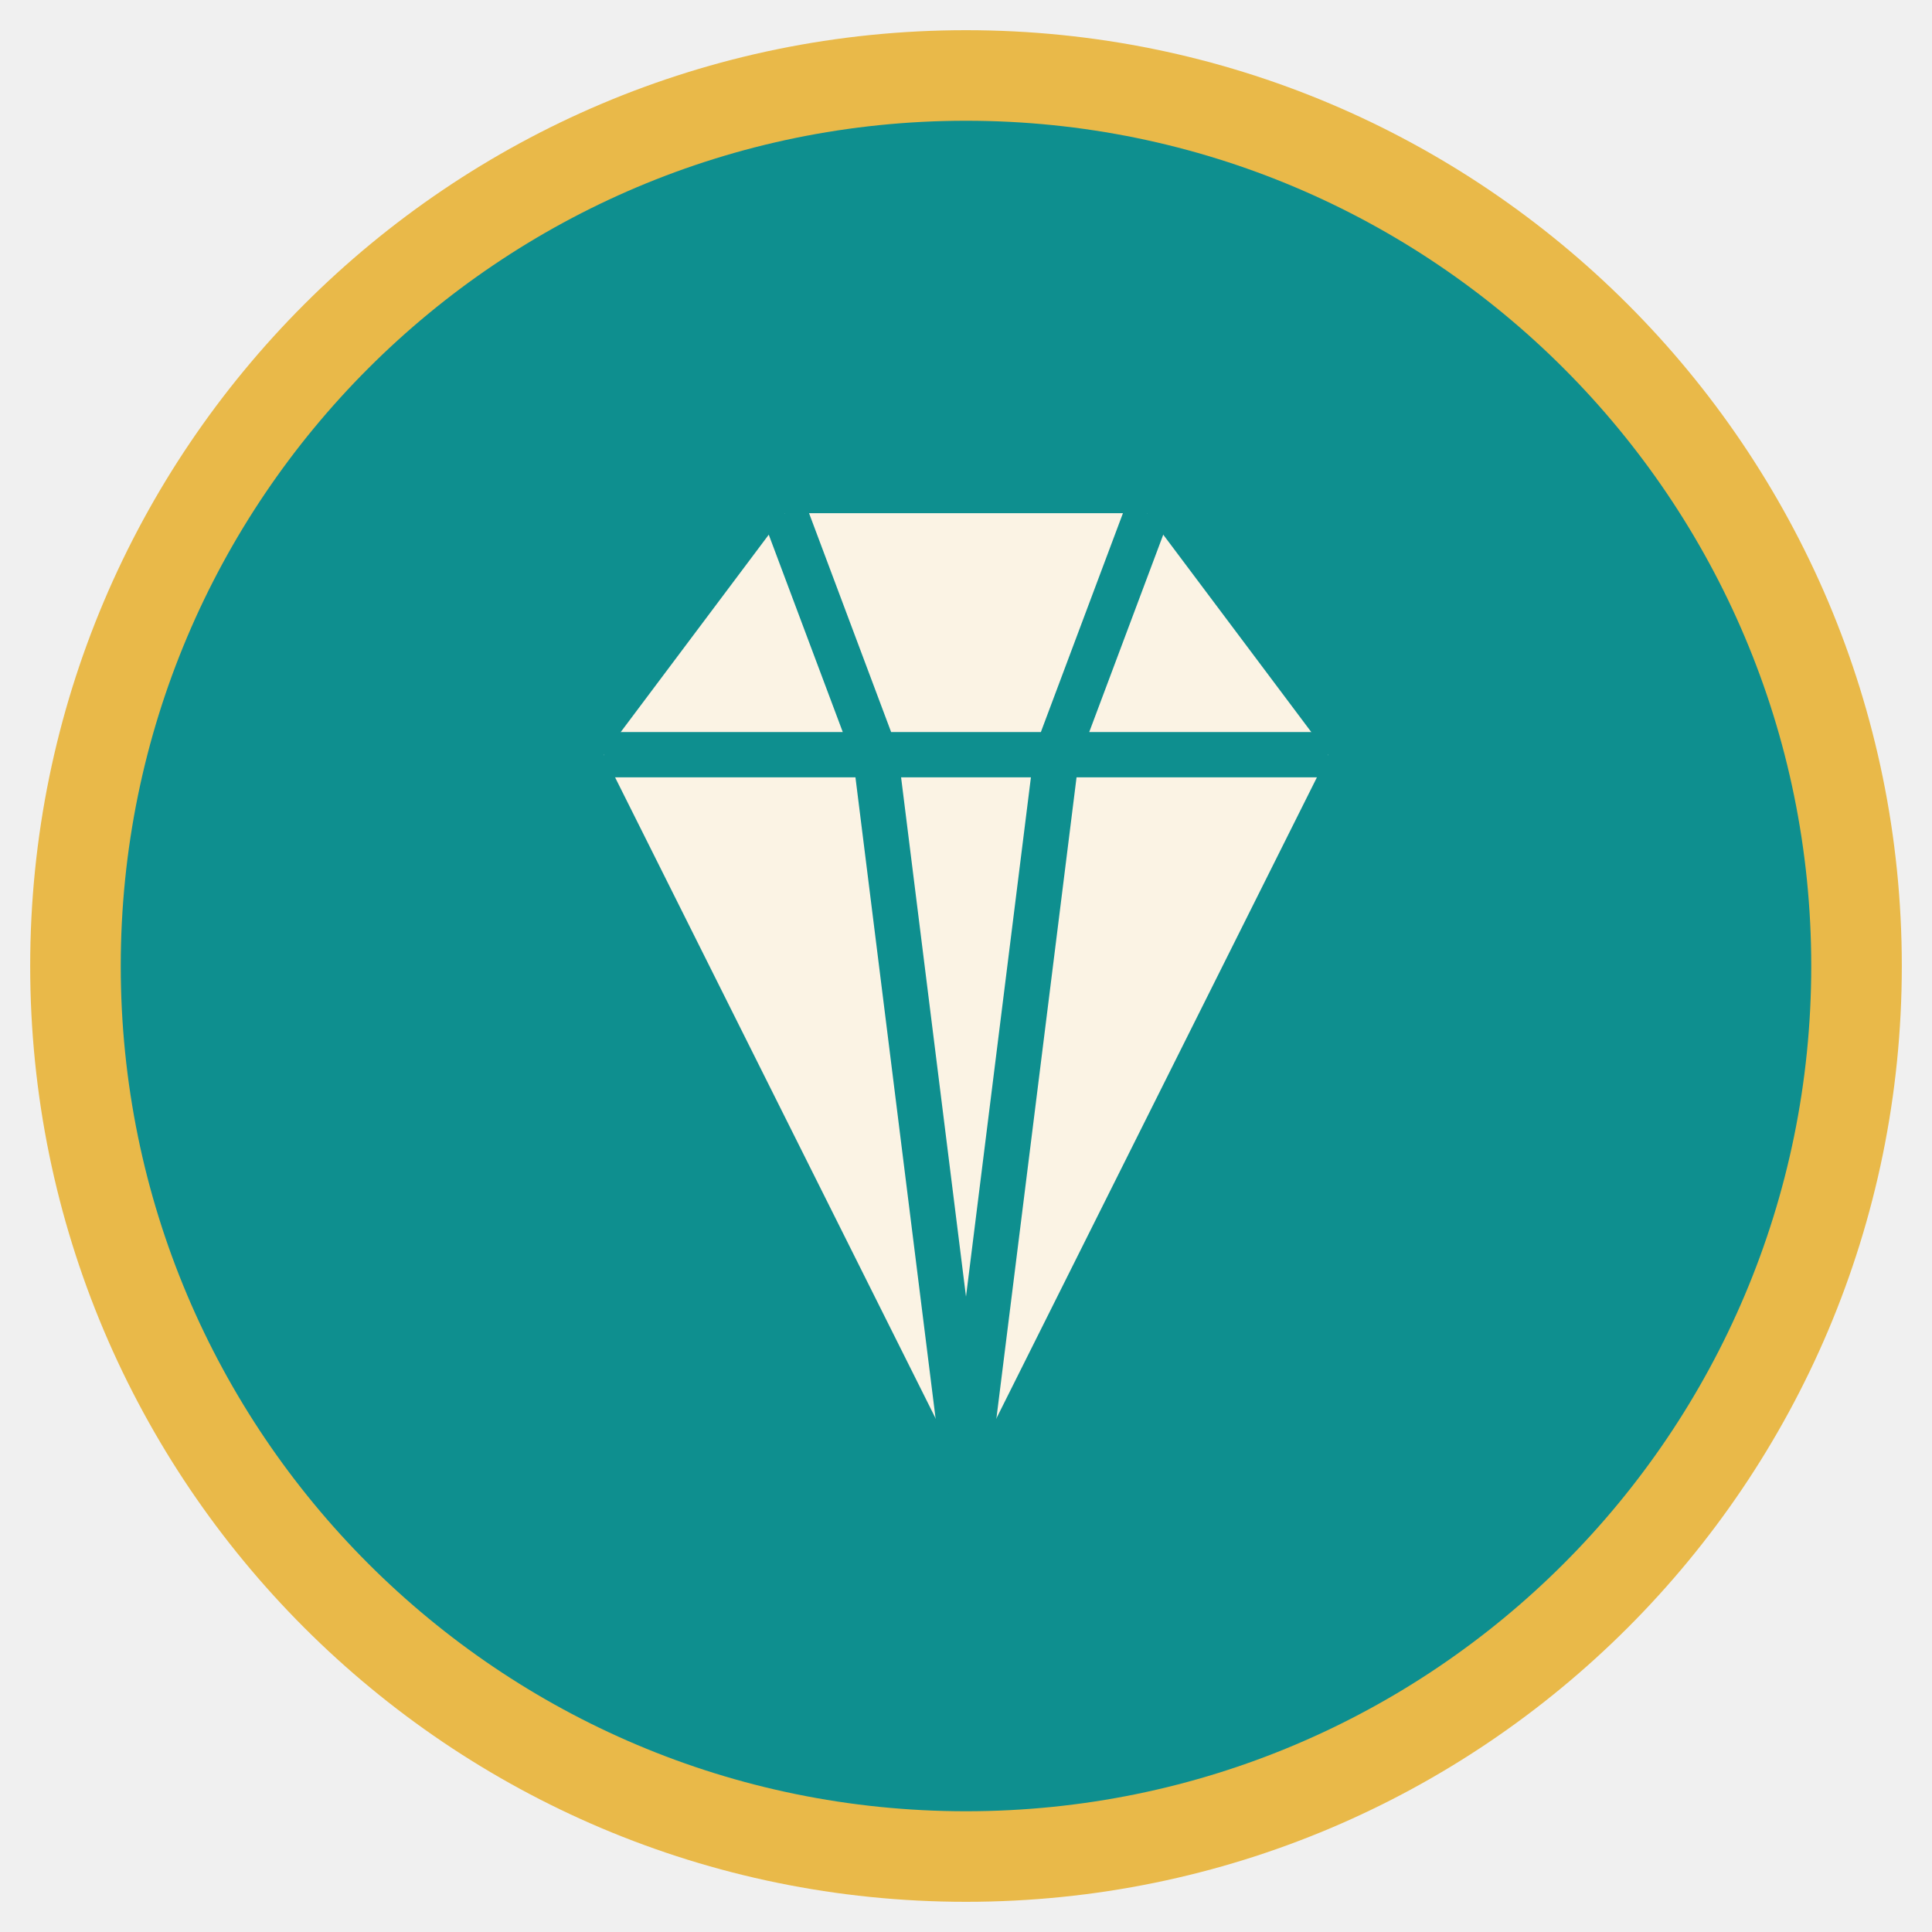
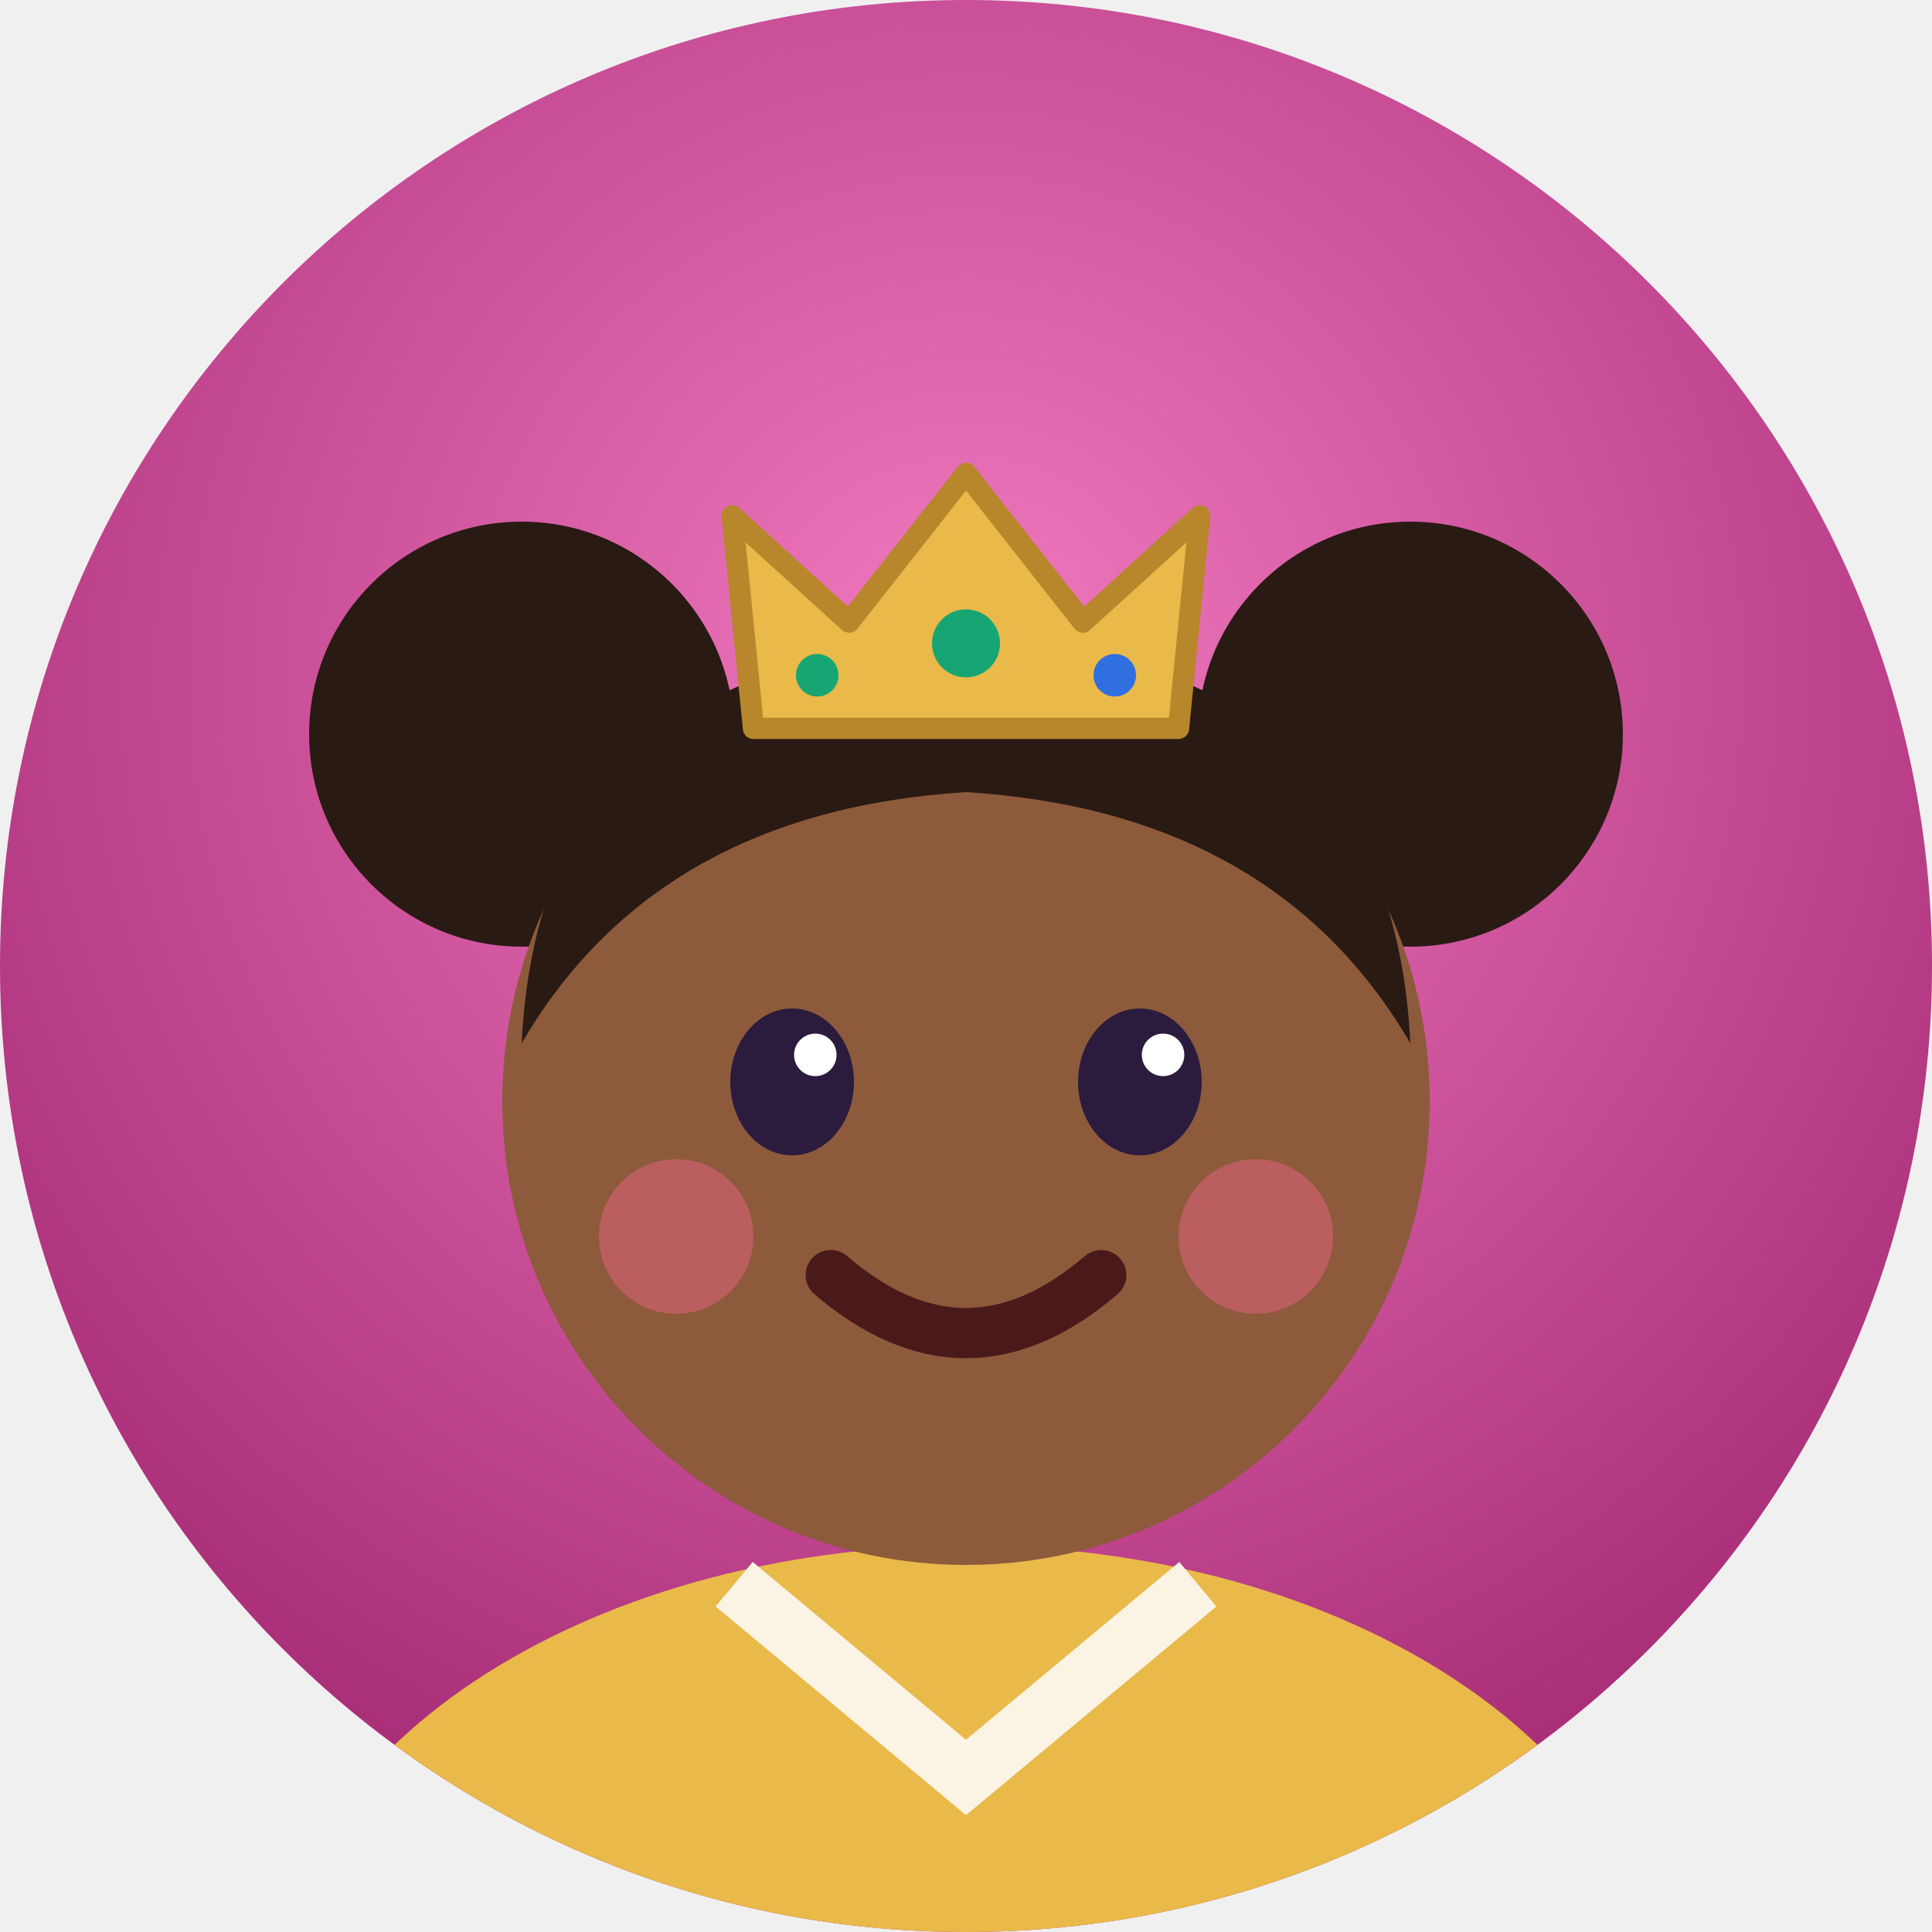
- <svg xmlns="http://www.w3.org/2000/svg" width="128" height="128" viewBox="0 0 128 128">
-   <circle cx="64" cy="64" r="62" fill="#E9B949" />
-   <circle cx="64" cy="64" r="56" fill="#0E8F8F" />
-   <path d="M40 50 L52 34 H76 L88 50 L64 98 Z" fill="#FBF3E4" />
-   <path d="M40 50 H88 M52 34 L58 50 L64 98 L70 50 L76 34" stroke="#0E8F8F" stroke-width="3" fill="none" stroke-linejoin="round" />
+ <svg xmlns="http://www.w3.org/2000/svg" width="128" height="128" viewBox="0 0 100 100">
+   <defs>
+     <radialGradient id="bg-princess" cx="50%" cy="35%" r="75%">
+       <stop offset="0" stop-color="#F27AC0" />
+       <stop offset="1" stop-color="#9B1F6A" />
+     </radialGradient>
+     <clipPath id="clip-princess">
+       <circle cx="50" cy="50" r="50" />
+     </clipPath>
+   </defs>
+   <circle cx="50" cy="50" r="50" fill="url(#bg-princess)" />
+   <g clip-path="url(#clip-princess)">
+     <ellipse cx="50" cy="104" rx="36" ry="24" fill="#E9B949" />
+     <path d="M38 82 L50 92 L62 82" stroke="#FBF3E4" stroke-width="3" fill="none" />
+     <circle cx="27" cy="38" r="11" fill="#2A1A14" />
+     <circle cx="73" cy="38" r="11" fill="#2A1A14" />
+     <circle cx="50" cy="57" r="24" fill="#8D5A3B" />
+     <ellipse cx="41" cy="56" rx="3.2" ry="3.8" fill="#2B1B3D" />
+     <ellipse cx="59" cy="56" rx="3.2" ry="3.8" fill="#2B1B3D" />
+     <circle cx="42.2" cy="54.6" r="1.1" fill="#fff" />
+     <circle cx="60.2" cy="54.6" r="1.1" fill="#fff" />
+     <circle cx="35" cy="64" r="4" fill="#E0607E" opacity="0.55" />
+     <circle cx="65" cy="64" r="4" fill="#E0607E" opacity="0.55" />
+     <path d="M43 66 Q50 72 57 66" stroke="#4A1A1A" stroke-width="2.6" fill="none" stroke-linecap="round" />
+     <path d="M27 54 Q28 34 50 33 Q72 34 73 54 Q66 42 50 41 Q34 42 27 54 Z" fill="#2A1A14" />
+     <g transform="translate(50 30) scale(0.55) translate(-50 0)">
+       <path d="M30 14 L28 -6 L39 4 L50 -10 L61 4 L72 -6 L70 14 Z" fill="#E9B949" stroke="#B8862B" stroke-width="2" stroke-linejoin="round" />
+       <circle cx="50" cy="6" r="3.2" fill="#17A673" />
+       <circle cx="36" cy="9" r="2" fill="#17A673" />
+       <circle cx="64" cy="9" r="2" fill="#2F6FE0" />
+     </g>
+   </g>
</svg>
